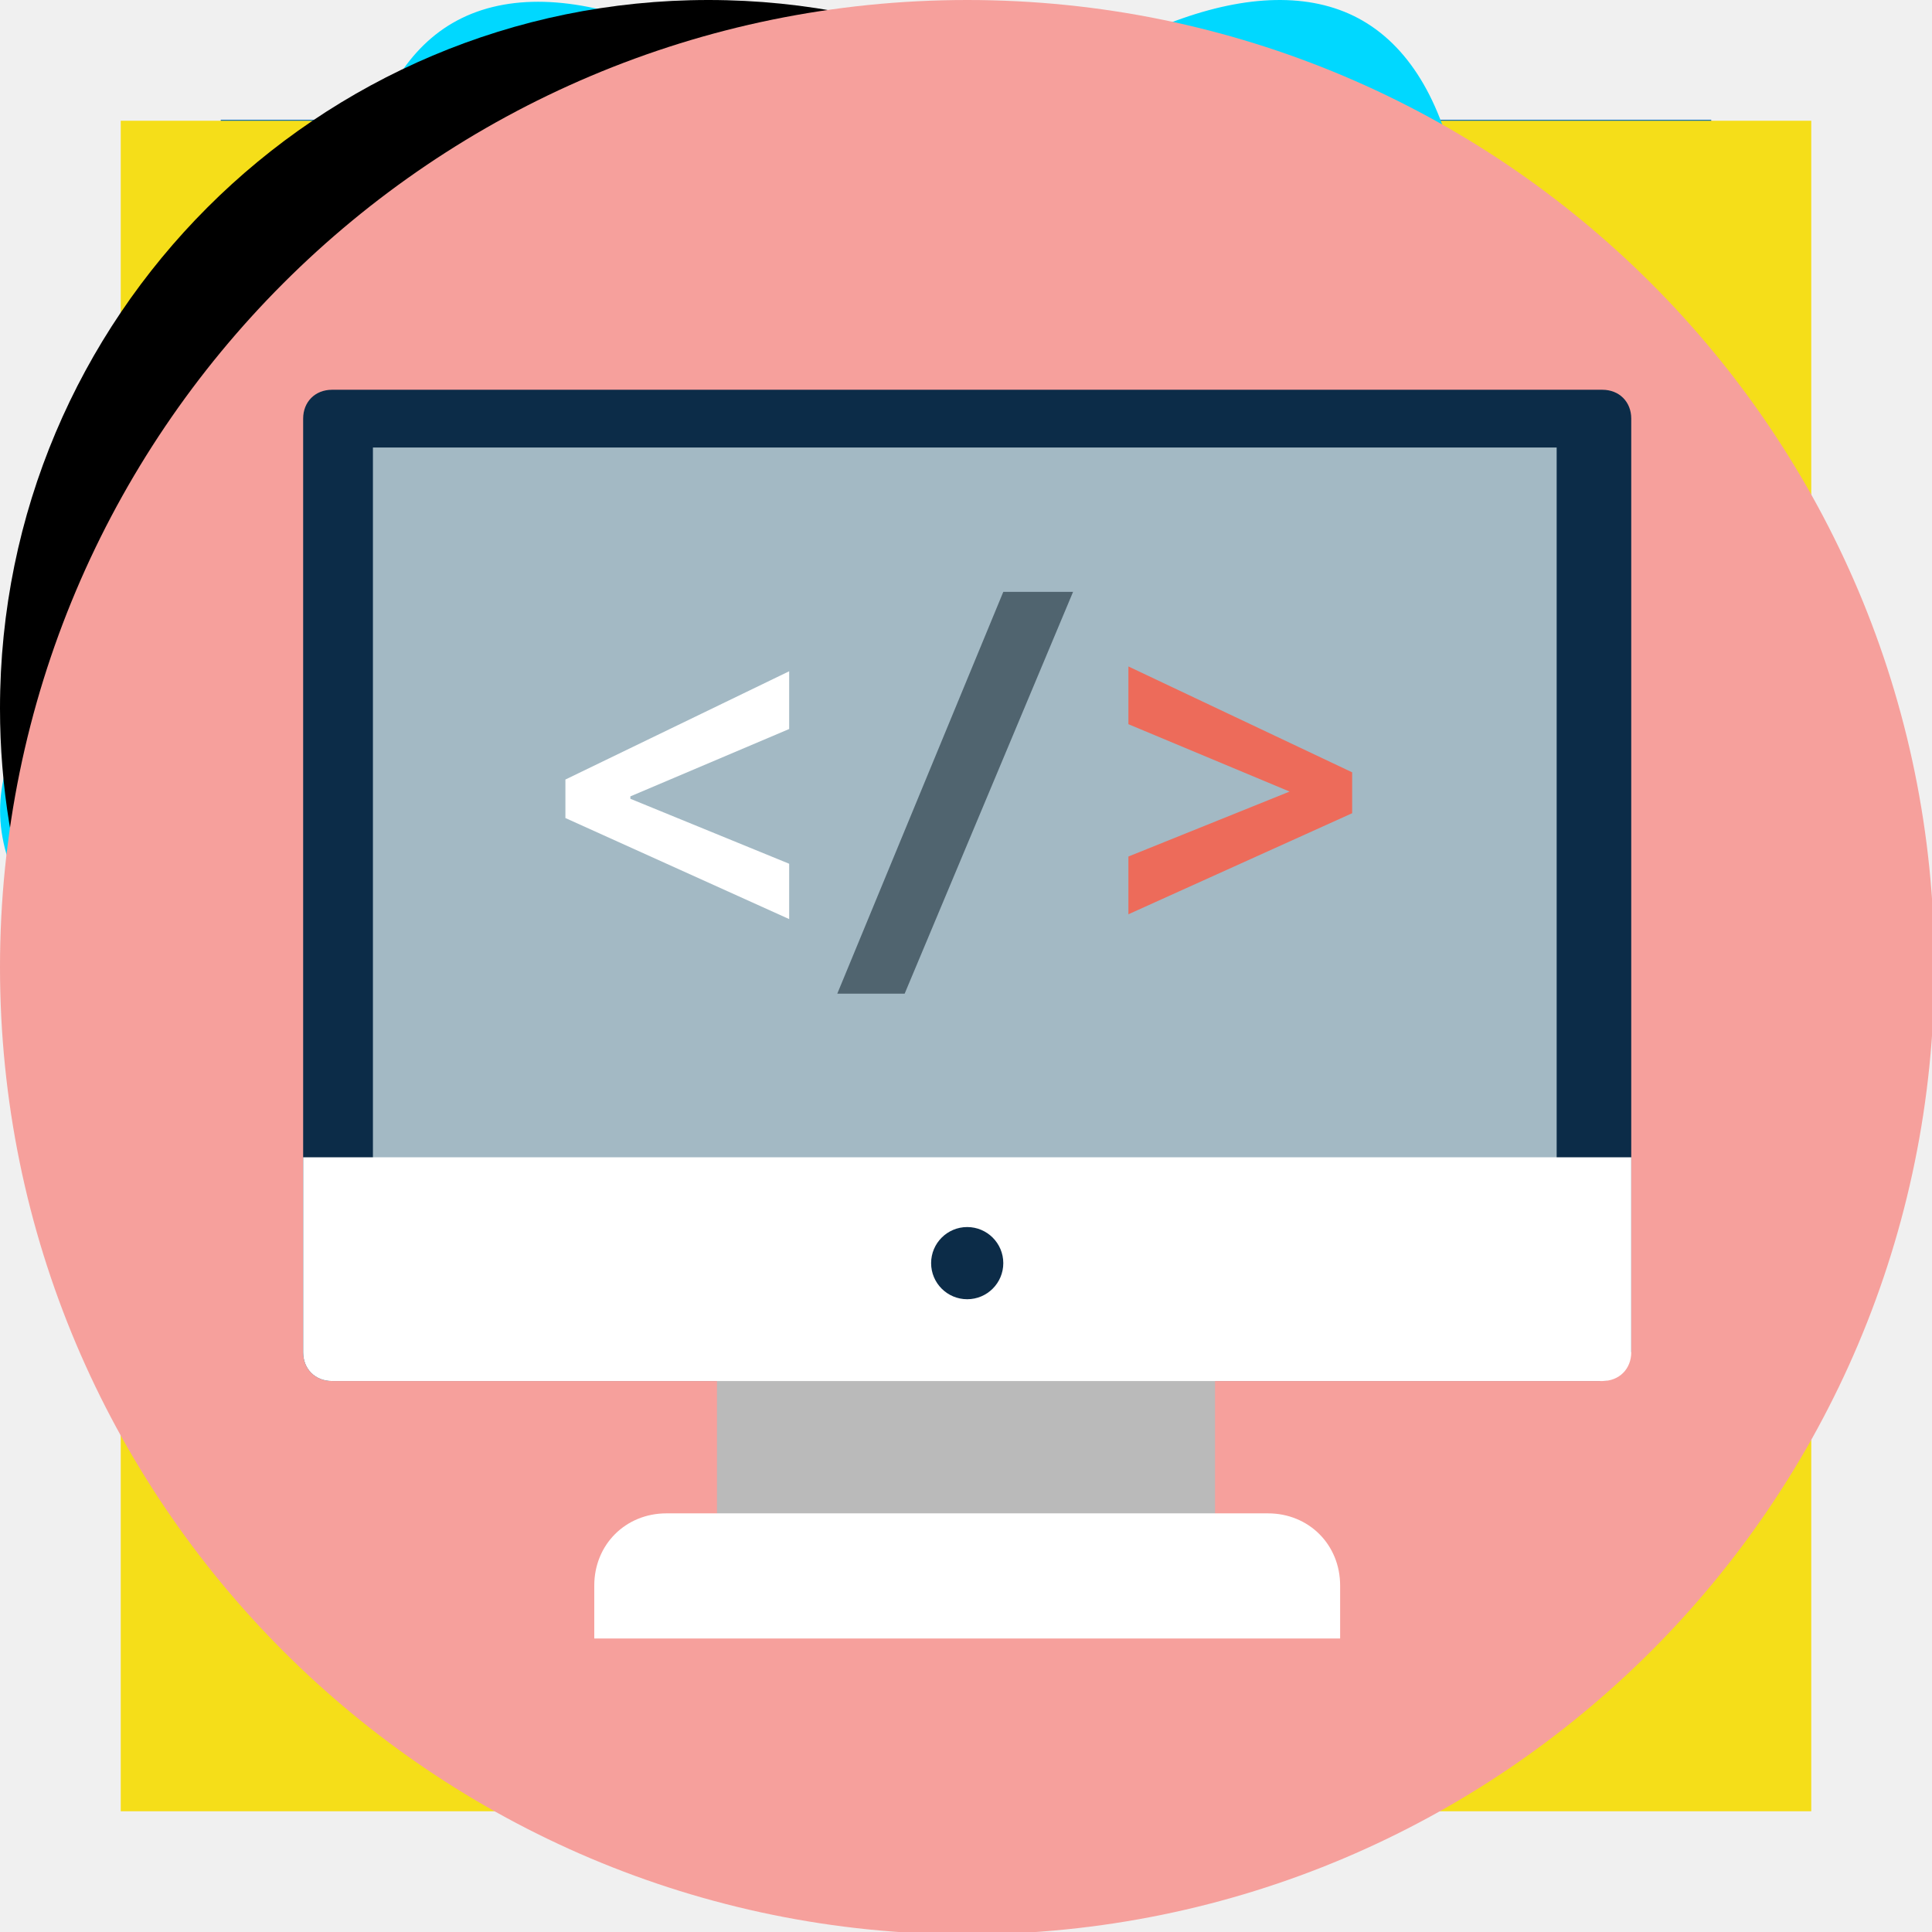
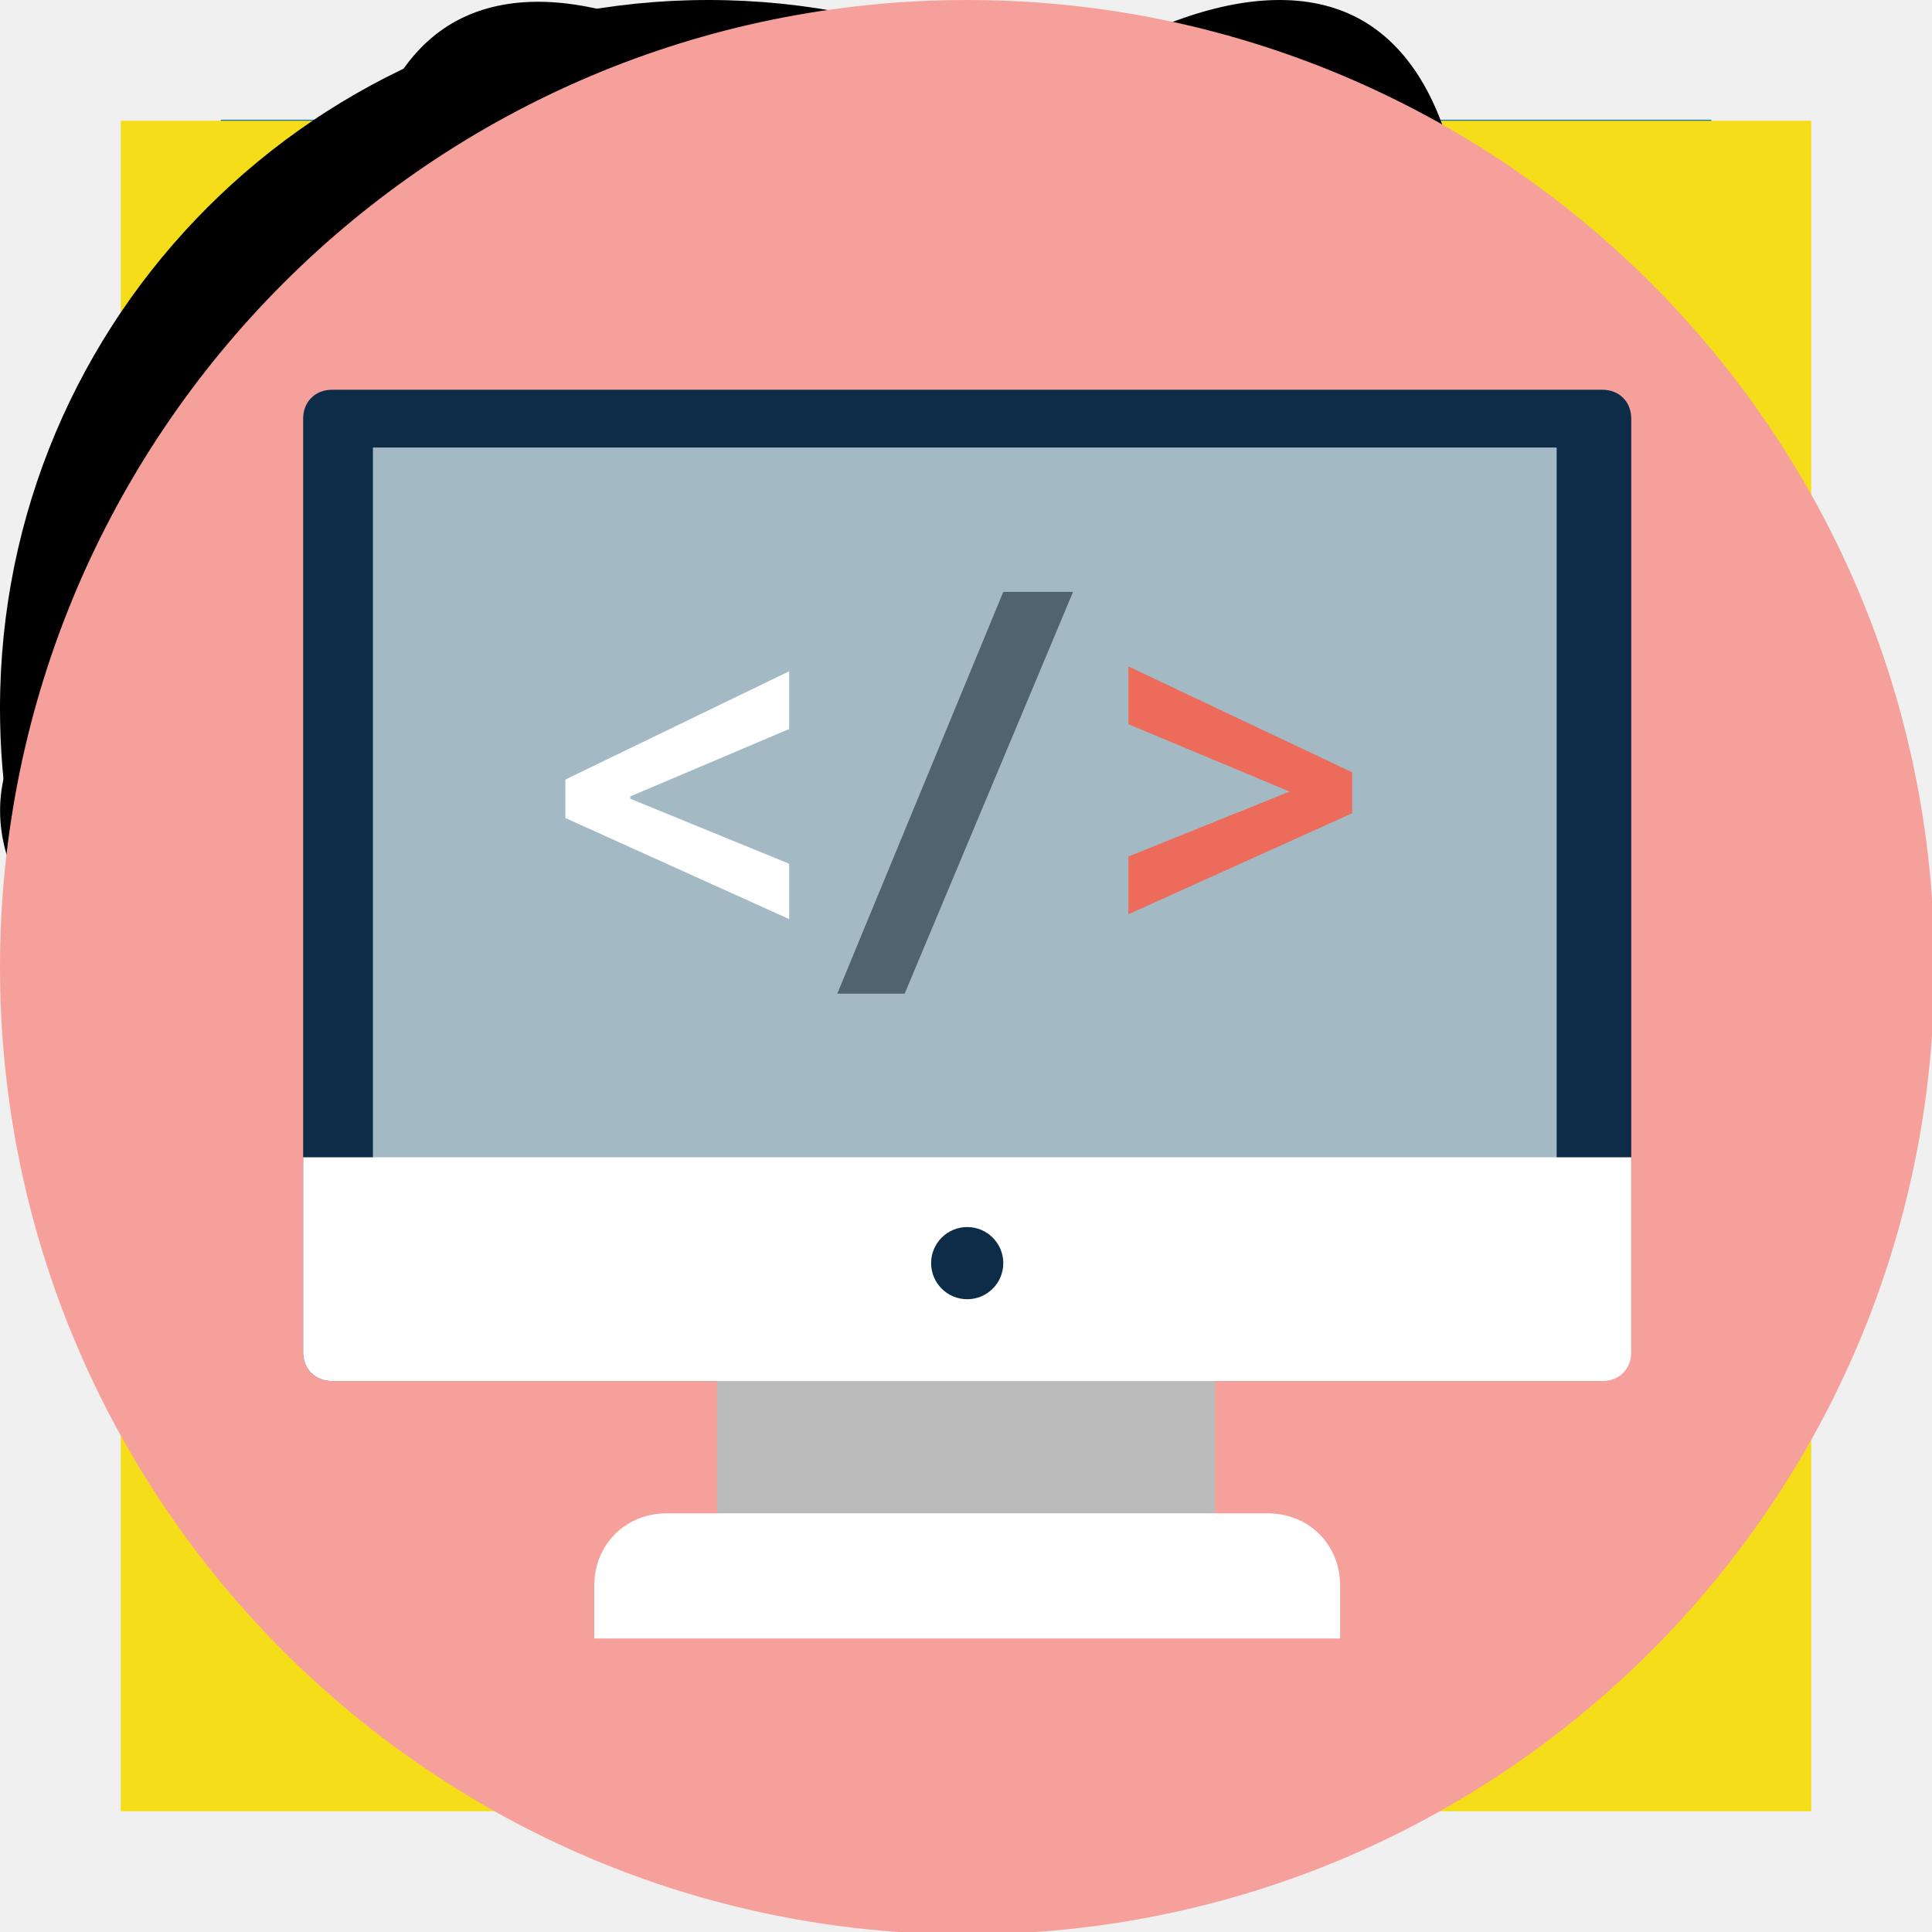
<svg xmlns="http://www.w3.org/2000/svg" width="120" height="120" viewBox="0 0 120 120" fill="none">
  <g id="icon-html">
    <path d="M22.132 102.004L13.706 7.5H106.294L97.856 101.989L59.944 112.5L22.132 102.004Z" fill="#E44F26" />
    <path d="M60 104.468L90.638 95.974L97.845 15.229H60V104.468Z" fill="#F1662A" />
    <path d="M60 50.276H44.663L43.605 38.407H60V26.816H30.938L31.215 29.929L34.061 61.867H60V50.276ZM60 80.377L59.947 80.392L47.04 76.909L46.215 67.665H34.579L36.203 85.86L59.947 92.453L60 92.438V80.377Z" fill="#EBEBEB" />
    <path d="M59.959 50.276V61.867H74.231L72.889 76.901L59.959 80.389V92.449L83.723 85.86L83.895 83.903L86.618 53.389L86.903 50.276H59.959ZM59.959 26.816V38.407H87.957L88.189 35.805L88.718 29.929L88.995 26.816H59.959Z" fill="white" />
  </g>
  <g id="icon-css">
    <path d="M22.133 101.154L13.71 7.438H106.29L97.856 101.139L59.944 111.562L22.133 101.154Z" fill="#1572B6" />
    <path d="M60 103.597L90.638 95.174L97.845 15.102H60V103.597Z" fill="#33A9DC" />
    <path d="M60 49.054H75.338L76.395 37.284H60V25.79H89.062L88.785 28.872L85.939 60.549H60V49.054Z" fill="white" />
    <path d="M60.071 78.904L60.019 78.919L47.111 75.461L46.286 66.294H34.65L36.274 84.341L60.015 90.879L60.071 90.864V78.904Z" fill="#EBEBEB" />
    <path d="M74.351 60.062L72.956 75.453L60.03 78.912V90.871L83.79 84.341L83.966 82.4L85.98 60.062H74.351Z" fill="white" />
    <path d="M60.041 25.79V37.284H32.044L31.811 34.7L31.282 28.872L31.005 25.79H60.041ZM60 49.054V60.549H47.254L47.021 57.964L46.496 52.137L46.219 49.054H60Z" fill="#EBEBEB" />
  </g>
  <g id="icon-js">
    <path d="M7.5 7.5H112.5V112.5H7.5V7.5Z" fill="#F5DE19" />
    <path d="M78.034 89.531C78.928 91.349 80.318 92.876 82.043 93.938C83.768 94.999 85.758 95.552 87.784 95.531C91.871 95.531 94.485 93.487 94.485 90.656C94.485 87.281 91.8 86.074 87.3 84.105L84.832 83.047C77.707 80.014 72.983 76.215 72.983 68.183C72.983 60.784 78.608 55.148 87.431 55.148C90.288 54.941 93.142 55.581 95.637 56.986C98.132 58.391 100.159 60.499 101.464 63.049L93.75 67.98C93.248 66.716 92.373 65.635 91.242 64.879C90.111 64.124 88.776 63.73 87.416 63.75C86.823 63.691 86.224 63.755 85.657 63.94C85.09 64.125 84.567 64.427 84.123 64.824C83.679 65.222 83.323 65.709 83.077 66.252C82.831 66.795 82.701 67.384 82.695 67.98C82.695 70.939 84.529 72.139 88.763 73.98L91.23 75.037C99.615 78.634 104.355 82.297 104.355 90.536C104.355 99.42 97.376 104.287 88.005 104.287C84.354 104.52 80.713 103.691 77.522 101.901C74.332 100.11 71.727 97.434 70.024 94.196L78.034 89.531ZM43.178 90.386C44.726 93.135 46.136 95.46 49.526 95.46C52.766 95.46 54.814 94.192 54.814 89.261V55.71H64.68V89.392C64.68 99.608 58.68 104.257 49.946 104.257C46.859 104.426 43.793 103.657 41.151 102.051C38.51 100.444 36.416 98.076 35.145 95.257L43.178 90.386Z" fill="black" />
  </g>
  <g id="icon-react">
    <g clip-path="url(#clip0_2_5687)">
-       <path d="M92.906 32.703C91.703 32.289 90.49 31.905 89.269 31.552C89.474 30.711 89.663 29.879 89.83 29.062C92.584 15.648 90.784 4.842 84.636 1.284C78.742 -2.127 69.102 1.429 59.366 9.933C58.406 10.773 57.468 11.637 56.552 12.524C55.939 11.934 55.315 11.356 54.68 10.789C44.477 1.696 34.249 -2.136 28.108 1.432C22.219 4.854 20.475 15.013 22.954 27.725C23.2 28.984 23.479 30.237 23.789 31.482C22.341 31.895 20.944 32.334 19.607 32.802C7.644 36.988 0.005 43.548 0.005 50.353C0.005 57.381 8.206 64.43 20.666 68.704C21.676 69.049 22.695 69.369 23.721 69.663C23.387 71.004 23.092 72.354 22.834 73.711C20.471 86.204 22.316 96.122 28.189 99.522C34.255 103.033 44.437 99.425 54.35 90.727C55.154 90.02 55.941 89.293 56.708 88.546C57.7 89.507 58.719 90.439 59.763 91.343C69.366 99.636 78.85 102.985 84.718 99.576C90.778 96.055 92.748 85.4 90.191 72.436C89.989 71.42 89.763 70.409 89.513 69.405C90.228 69.192 90.93 68.973 91.614 68.746C104.567 64.438 112.995 57.475 112.995 50.353C112.995 43.523 105.109 36.919 92.906 32.703ZM90.096 64.147C89.478 64.353 88.844 64.55 88.198 64.743C86.768 60.2 84.838 55.368 82.477 50.376C84.73 45.504 86.586 40.734 87.976 36.22C89.132 36.556 90.253 36.91 91.335 37.283C101.791 40.896 108.168 46.237 108.168 50.353C108.168 54.737 101.28 60.428 90.096 64.147ZM85.456 73.376C86.586 79.109 86.748 84.292 85.999 88.344C85.326 91.984 83.973 94.412 82.299 95.384C78.738 97.453 71.123 94.764 62.911 87.671C61.94 86.831 60.993 85.963 60.07 85.07C63.254 81.576 66.436 77.513 69.541 73.001C75.004 72.514 80.164 71.719 84.844 70.633C85.069 71.543 85.273 72.457 85.456 73.376ZM38.526 95.026C35.047 96.259 32.276 96.295 30.601 95.325C27.037 93.262 25.555 85.298 27.576 74.615C27.816 73.353 28.091 72.097 28.401 70.85C33.029 71.878 38.152 72.617 43.627 73.062C46.754 77.478 50.028 81.536 53.327 85.089C52.626 85.77 51.908 86.434 51.174 87.079C46.79 90.925 42.397 93.654 38.526 95.026ZM22.228 64.12C16.718 62.23 12.168 59.774 9.049 57.093C6.246 54.685 4.832 52.293 4.832 50.353C4.832 46.223 10.966 40.956 21.196 37.377C22.438 36.943 23.737 36.533 25.085 36.148C26.5 40.764 28.354 45.59 30.592 50.471C28.325 55.423 26.444 60.327 25.016 64.997C24.08 64.728 23.15 64.436 22.228 64.12ZM27.691 26.795C25.567 15.903 26.978 7.687 30.527 5.625C34.307 3.429 42.665 6.56 51.475 14.412C52.05 14.925 52.615 15.448 53.171 15.982C49.888 19.52 46.644 23.548 43.545 27.937C38.231 28.431 33.144 29.225 28.468 30.289C28.18 29.131 27.921 27.966 27.691 26.795V26.795ZM76.43 38.874C75.325 36.959 74.18 35.068 72.994 33.202C76.599 33.66 80.053 34.267 83.297 35.01C82.323 38.142 81.109 41.417 79.681 44.775C78.636 42.787 77.553 40.819 76.43 38.874ZM56.554 19.444C58.781 21.865 61.01 24.568 63.203 27.5C58.755 27.289 54.298 27.289 49.849 27.498C52.044 24.592 54.293 21.893 56.554 19.444ZM36.551 38.907C35.442 40.837 34.379 42.792 33.361 44.771C31.956 41.425 30.753 38.136 29.771 34.958C32.995 34.235 36.433 33.643 40.015 33.194C38.816 35.07 37.661 36.975 36.551 38.907V38.907ZM40.118 67.857C36.417 67.442 32.927 66.881 29.704 66.177C30.702 62.943 31.931 59.583 33.367 56.165C34.389 58.146 35.457 60.103 36.57 62.033C37.715 64.018 38.9 65.961 40.118 67.857ZM56.688 81.603C54.4 79.126 52.118 76.385 49.889 73.437C52.053 73.522 54.258 73.566 56.5 73.566C58.803 73.566 61.08 73.514 63.32 73.414C61.12 76.415 58.899 79.159 56.688 81.603ZM79.726 55.991C81.237 59.446 82.509 62.788 83.52 65.967C80.244 66.717 76.707 67.321 72.98 67.77C74.174 65.87 75.331 63.946 76.449 62C77.586 60.021 78.678 58.018 79.726 55.991ZM72.268 59.579C70.556 62.563 68.749 65.491 66.847 68.357C63.404 68.602 59.952 68.723 56.5 68.722C52.984 68.722 49.563 68.612 46.27 68.397C44.319 65.538 42.477 62.605 40.747 59.606H40.748C39.026 56.623 37.418 53.575 35.926 50.468C37.414 47.362 39.017 44.312 40.733 41.327L40.733 41.327C42.448 38.341 44.275 35.421 46.211 32.573C49.571 32.318 53.017 32.185 56.499 32.185H56.5C59.998 32.185 63.448 32.319 66.808 32.577C68.724 35.419 70.54 38.33 72.252 41.301C73.974 44.28 75.598 47.315 77.123 50.4C75.614 53.517 73.994 56.578 72.268 59.579ZM82.225 5.481C86.009 7.671 87.48 16.502 85.103 28.084C84.951 28.823 84.781 29.576 84.595 30.339C79.907 29.253 74.817 28.445 69.487 27.943C66.383 23.506 63.166 19.472 59.936 15.979C60.782 15.16 61.649 14.363 62.535 13.587C70.877 6.301 78.673 3.425 82.225 5.481ZM56.5 40.226C62.072 40.226 66.59 44.76 66.59 50.353C66.59 55.946 62.072 60.48 56.5 60.48C50.928 60.48 46.41 55.946 46.41 50.353C46.41 44.76 50.928 40.226 56.5 40.226Z" fill="#00D8FF" />
+       <path d="M92.906 32.703C91.703 32.289 90.49 31.905 89.269 31.552C89.474 30.711 89.663 29.879 89.83 29.062C92.584 15.648 90.784 4.842 84.636 1.284C78.742 -2.127 69.102 1.429 59.366 9.933C58.406 10.773 57.468 11.637 56.552 12.524C55.939 11.934 55.315 11.356 54.68 10.789C44.477 1.696 34.249 -2.136 28.108 1.432C22.219 4.854 20.475 15.013 22.954 27.725C23.2 28.984 23.479 30.237 23.789 31.482C22.341 31.895 20.944 32.334 19.607 32.802C7.644 36.988 0.005 43.548 0.005 50.353C0.005 57.381 8.206 64.43 20.666 68.704C21.676 69.049 22.695 69.369 23.721 69.663C23.387 71.004 23.092 72.354 22.834 73.711C20.471 86.204 22.316 96.122 28.189 99.522C34.255 103.033 44.437 99.425 54.35 90.727C55.154 90.02 55.941 89.293 56.708 88.546C57.7 89.507 58.719 90.439 59.763 91.343C69.366 99.636 78.85 102.985 84.718 99.576C90.778 96.055 92.748 85.4 90.191 72.436C89.989 71.42 89.763 70.409 89.513 69.405C90.228 69.192 90.93 68.973 91.614 68.746C104.567 64.438 112.995 57.475 112.995 50.353C112.995 43.523 105.109 36.919 92.906 32.703ZM90.096 64.147C89.478 64.353 88.844 64.55 88.198 64.743C86.768 60.2 84.838 55.368 82.477 50.376C84.73 45.504 86.586 40.734 87.976 36.22C89.132 36.556 90.253 36.91 91.335 37.283C101.791 40.896 108.168 46.237 108.168 50.353C108.168 54.737 101.28 60.428 90.096 64.147ZM85.456 73.376C86.586 79.109 86.748 84.292 85.999 88.344C85.326 91.984 83.973 94.412 82.299 95.384C78.738 97.453 71.123 94.764 62.911 87.671C61.94 86.831 60.993 85.963 60.07 85.07C63.254 81.576 66.436 77.513 69.541 73.001C75.004 72.514 80.164 71.719 84.844 70.633C85.069 71.543 85.273 72.457 85.456 73.376ZM38.526 95.026C35.047 96.259 32.276 96.295 30.601 95.325C27.037 93.262 25.555 85.298 27.576 74.615C27.816 73.353 28.091 72.097 28.401 70.85C33.029 71.878 38.152 72.617 43.627 73.062C46.754 77.478 50.028 81.536 53.327 85.089C52.626 85.77 51.908 86.434 51.174 87.079C46.79 90.925 42.397 93.654 38.526 95.026ZM22.228 64.12C16.718 62.23 12.168 59.774 9.049 57.093C6.246 54.685 4.832 52.293 4.832 50.353C4.832 46.223 10.966 40.956 21.196 37.377C22.438 36.943 23.737 36.533 25.085 36.148C26.5 40.764 28.354 45.59 30.592 50.471C28.325 55.423 26.444 60.327 25.016 64.997C24.08 64.728 23.15 64.436 22.228 64.12ZM27.691 26.795C25.567 15.903 26.978 7.687 30.527 5.625C34.307 3.429 42.665 6.56 51.475 14.412C52.05 14.925 52.615 15.448 53.171 15.982C49.888 19.52 46.644 23.548 43.545 27.937C38.231 28.431 33.144 29.225 28.468 30.289C28.18 29.131 27.921 27.966 27.691 26.795V26.795ZM76.43 38.874C75.325 36.959 74.18 35.068 72.994 33.202C76.599 33.66 80.053 34.267 83.297 35.01C82.323 38.142 81.109 41.417 79.681 44.775C78.636 42.787 77.553 40.819 76.43 38.874ZM56.554 19.444C58.781 21.865 61.01 24.568 63.203 27.5C58.755 27.289 54.298 27.289 49.849 27.498C52.044 24.592 54.293 21.893 56.554 19.444ZM36.551 38.907C35.442 40.837 34.379 42.792 33.361 44.771C31.956 41.425 30.753 38.136 29.771 34.958C32.995 34.235 36.433 33.643 40.015 33.194C38.816 35.07 37.661 36.975 36.551 38.907V38.907ZM40.118 67.857C36.417 67.442 32.927 66.881 29.704 66.177C30.702 62.943 31.931 59.583 33.367 56.165C34.389 58.146 35.457 60.103 36.57 62.033C37.715 64.018 38.9 65.961 40.118 67.857ZM56.688 81.603C54.4 79.126 52.118 76.385 49.889 73.437C52.053 73.522 54.258 73.566 56.5 73.566C58.803 73.566 61.08 73.514 63.32 73.414C61.12 76.415 58.899 79.159 56.688 81.603ZM79.726 55.991C81.237 59.446 82.509 62.788 83.52 65.967C80.244 66.717 76.707 67.321 72.98 67.77C74.174 65.87 75.331 63.946 76.449 62C77.586 60.021 78.678 58.018 79.726 55.991ZM72.268 59.579C70.556 62.563 68.749 65.491 66.847 68.357C63.404 68.602 59.952 68.723 56.5 68.722C52.984 68.722 49.563 68.612 46.27 68.397C44.319 65.538 42.477 62.605 40.747 59.606H40.748C39.026 56.623 37.418 53.575 35.926 50.468C37.414 47.362 39.017 44.312 40.733 41.327L40.733 41.327C42.448 38.341 44.275 35.421 46.211 32.573C49.571 32.318 53.017 32.185 56.499 32.185H56.5C59.998 32.185 63.448 32.319 66.808 32.577C68.724 35.419 70.54 38.33 72.252 41.301C73.974 44.28 75.598 47.315 77.123 50.4C75.614 53.517 73.994 56.578 72.268 59.579ZM82.225 5.481C86.009 7.671 87.48 16.502 85.103 28.084C84.951 28.823 84.781 29.576 84.595 30.339C79.907 29.253 74.817 28.445 69.487 27.943C66.383 23.506 63.166 19.472 59.936 15.979C60.782 15.16 61.649 14.363 62.535 13.587C70.877 6.301 78.673 3.425 82.225 5.481ZM56.5 40.226C62.072 40.226 66.59 44.76 66.59 50.353C66.59 55.946 62.072 60.48 56.5 60.48C50.928 60.48 46.41 55.946 46.41 50.353C46.41 44.76 50.928 40.226 56.5 40.226Z" fill="currentColor" />
    </g>
    <defs>
      <clipPath id="clip0_2_5687">
        <rect width="113" height="101" fill="white" />
      </clipPath>
    </defs>
  </g>
  <g id="icon-github">
    <path fill-rule="evenodd" clip-rule="evenodd" d="M44 0C19.69 0 0 19.69 0 44C0 63.47 12.595 79.915 30.085 85.745C32.285 86.13 33.11 84.81 33.11 83.655C33.11 82.61 33.055 79.145 33.055 75.46C22 77.495 19.14 72.765 18.26 70.29C17.765 69.025 15.62 65.12 13.75 64.075C12.21 63.25 10.01 61.215 13.695 61.16C17.16 61.105 19.635 64.35 20.46 65.67C24.42 72.325 30.745 70.455 33.275 69.3C33.66 66.44 34.815 64.515 36.08 63.415C26.29 62.315 16.06 58.52 16.06 41.69C16.06 36.905 17.765 32.945 20.57 29.865C20.13 28.765 18.59 24.255 21.01 18.205C21.01 18.205 24.695 17.05 33.11 22.715C36.63 21.725 40.37 21.23 44.11 21.23C47.85 21.23 51.59 21.725 55.11 22.715C63.525 16.995 67.21 18.205 67.21 18.205C69.63 24.255 68.09 28.765 67.65 29.865C70.455 32.945 72.16 36.85 72.16 41.69C72.16 58.575 61.875 62.315 52.085 63.415C53.68 64.79 55.055 67.43 55.055 71.555C55.055 77.44 55 82.17 55 83.655C55 84.81 55.825 86.185 58.025 85.745C66.76 82.796 74.35 77.182 79.727 69.694C85.104 62.205 87.997 53.219 88 44C88 19.69 68.31 0 44 0Z" fill="black" />
  </g>
  <g id="icon-logo">
    <svg version="1.1" id="Layer_2" x="0" y="0" viewBox="0 0 80.3 80.3" style="enable-background:new 0 0 80.3 80.3" xml:space="preserve">
      <style>.st4{fill:#fff}.st6{fill:#0c2c48}</style>
      <circle cx="40.2" cy="40.2" r="40.2" style="fill:#f6a09c" />
      <path class="st6" d="M67.7 56.2c0 .7-.5 1.2-1.2 1.2H13.8c-.7 0-1.2-.5-1.2-1.2V17.4c0-.7.5-1.2 1.2-1.2h52.8c.7 0 1.2.5 1.2 1.2v38.8z" />
      <path style="fill:#bababa" d="M29.8 56.3h20.7v7H29.8z" />
      <path style="fill:#a3b9c4" d="M15.5 18.6h49.2v30.5H15.5z" />
      <path class="st4" d="M12.6 48.1v8.1c0 .7.5 1.2 1.2 1.2h52.8c.7 0 1.2-.5 1.2-1.2v-8.1H12.6zM55.7 68.1v-2.2c0-1.7-1.3-3-3-3h-25c-1.7 0-3 1.3-3 3v2.2h31z" />
      <circle class="st6" cx="40.2" cy="52.5" r="1.5" />
      <g>
        <path class="st4" d="M32.8 38.2 23.5 34v-1.6l9.3-4.5v2.4l-6.6 2.8v.1l6.6 2.7v2.3z" />
        <path d="m44.6 24.6-7 16.7h-2.8l6.9-16.7h2.9z" style="fill:#50646f" />
        <path d="M56.2 33.8 46.9 38v-2.4l6.7-2.7-6.7-2.8v-2.4l9.3 4.4v1.7z" style="fill:#ed6b5a" />
      </g>
    </svg>
  </g>
</svg>
